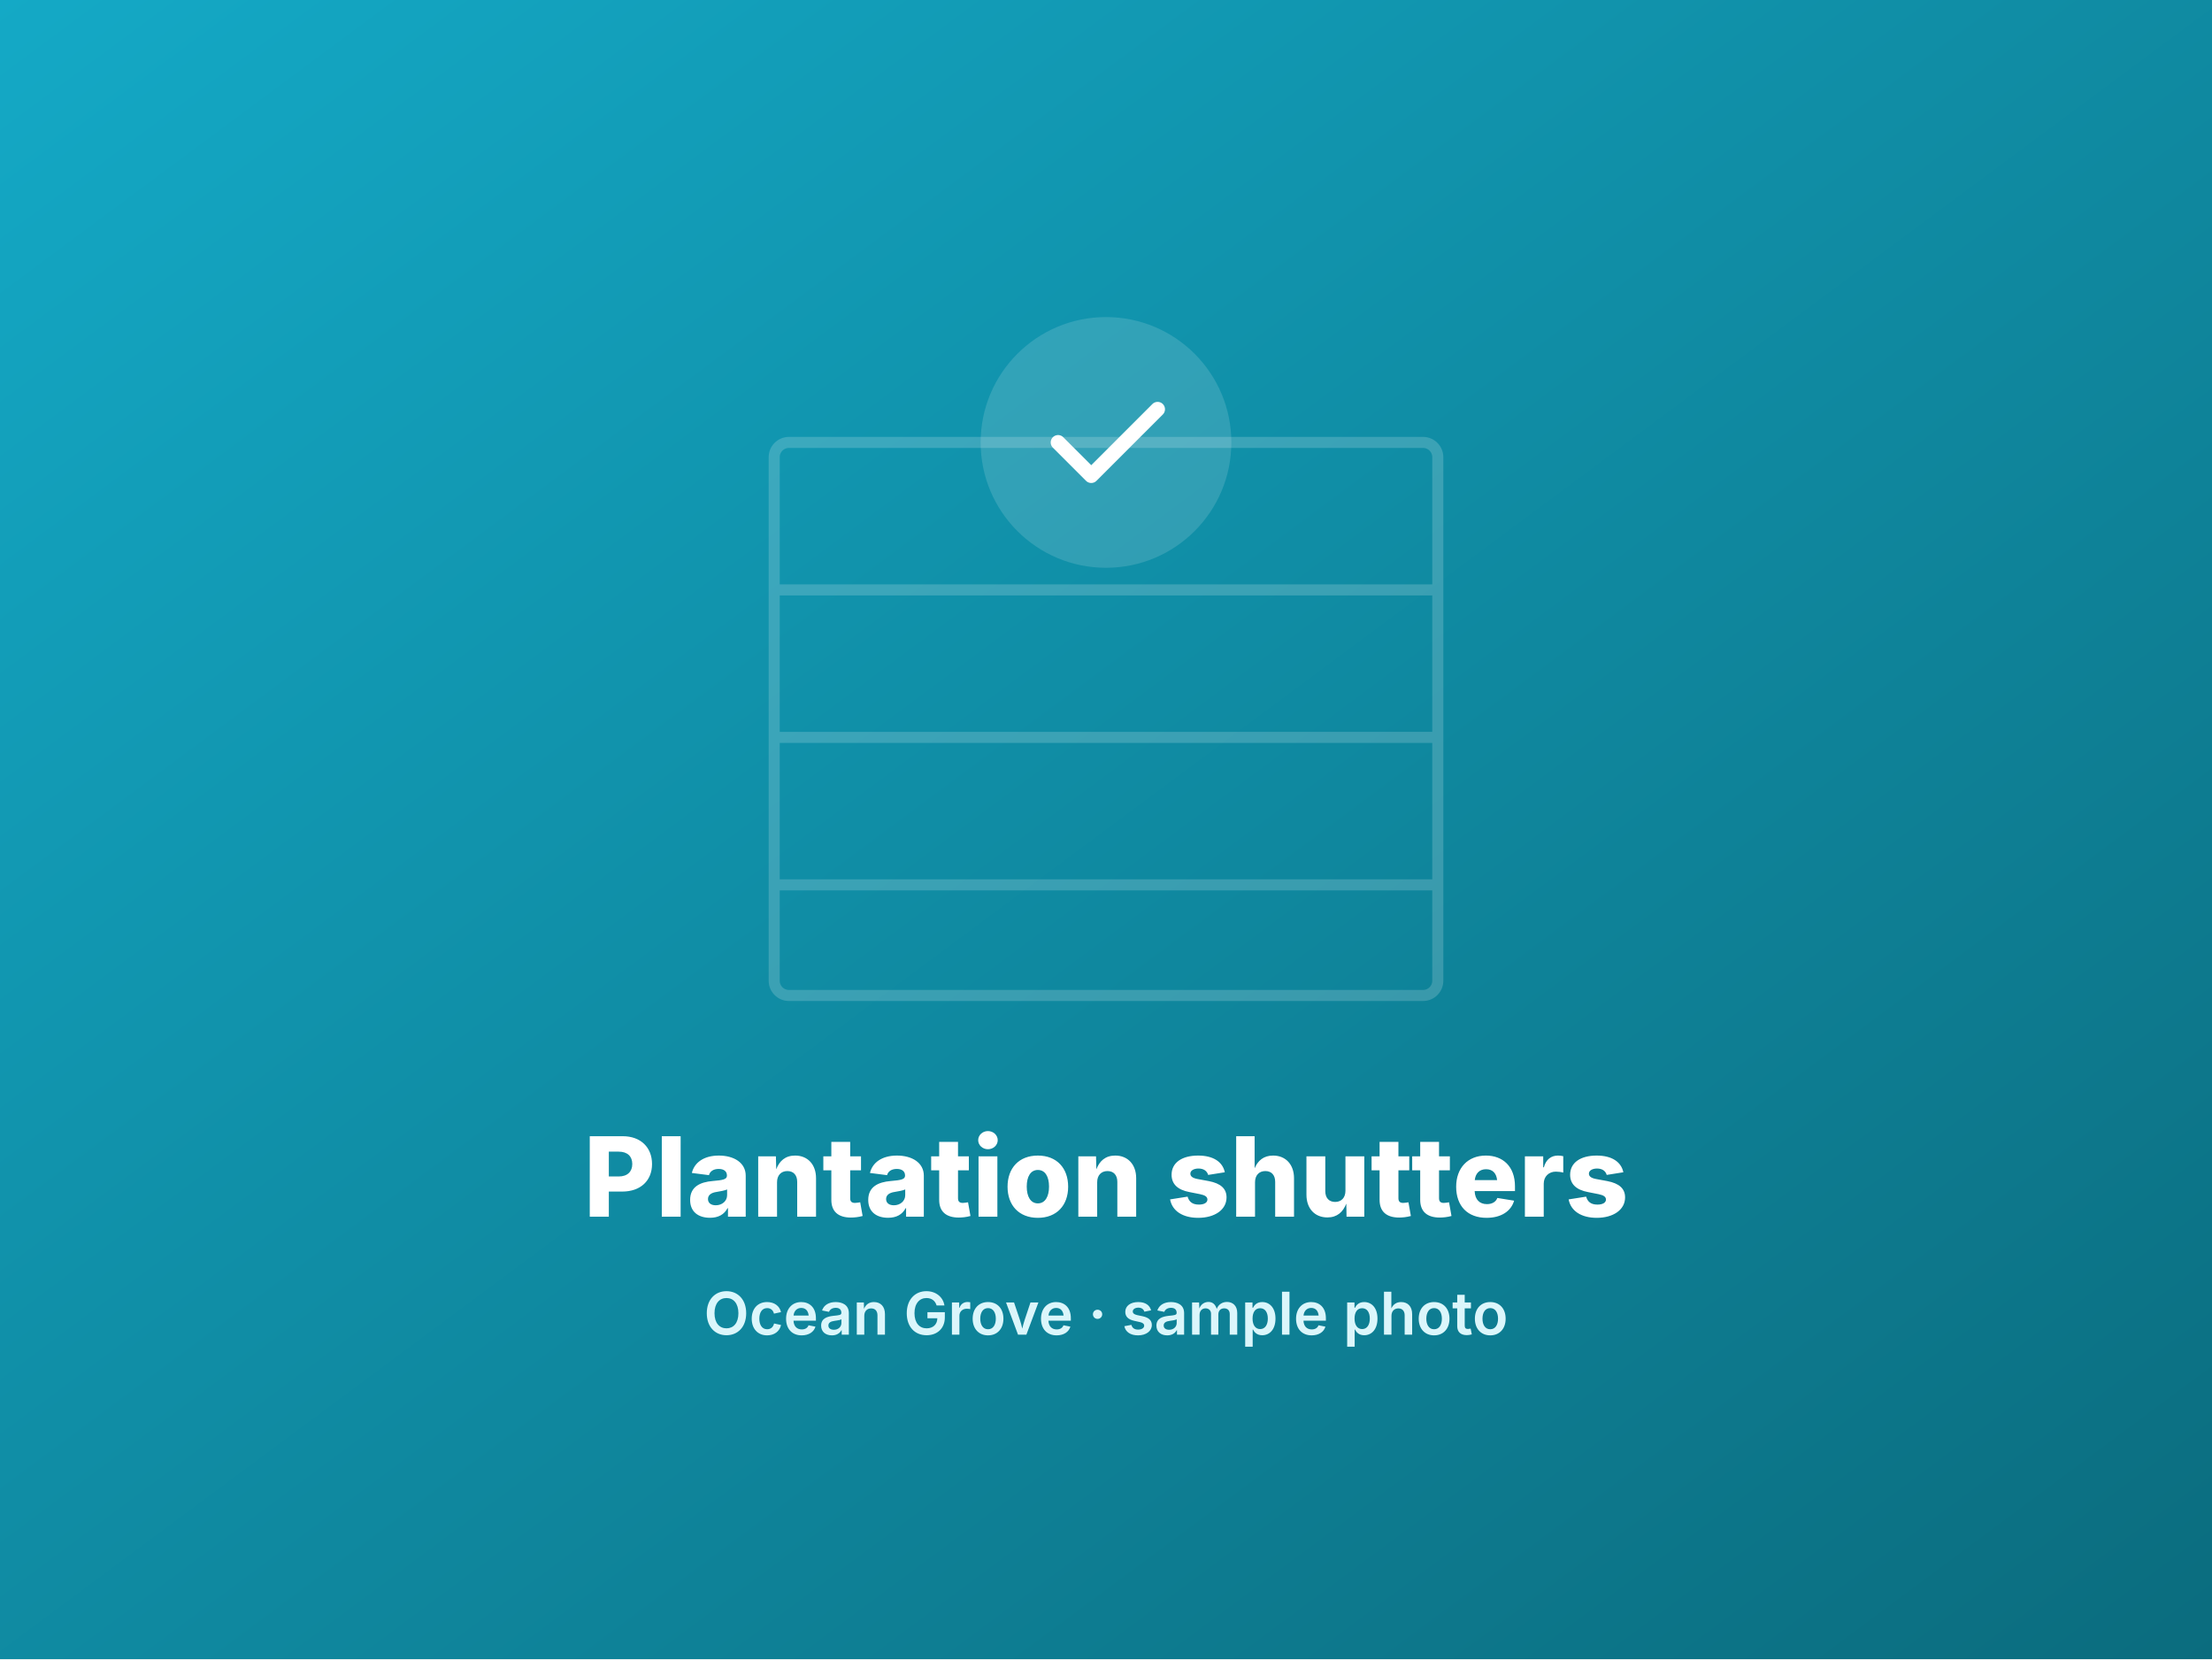
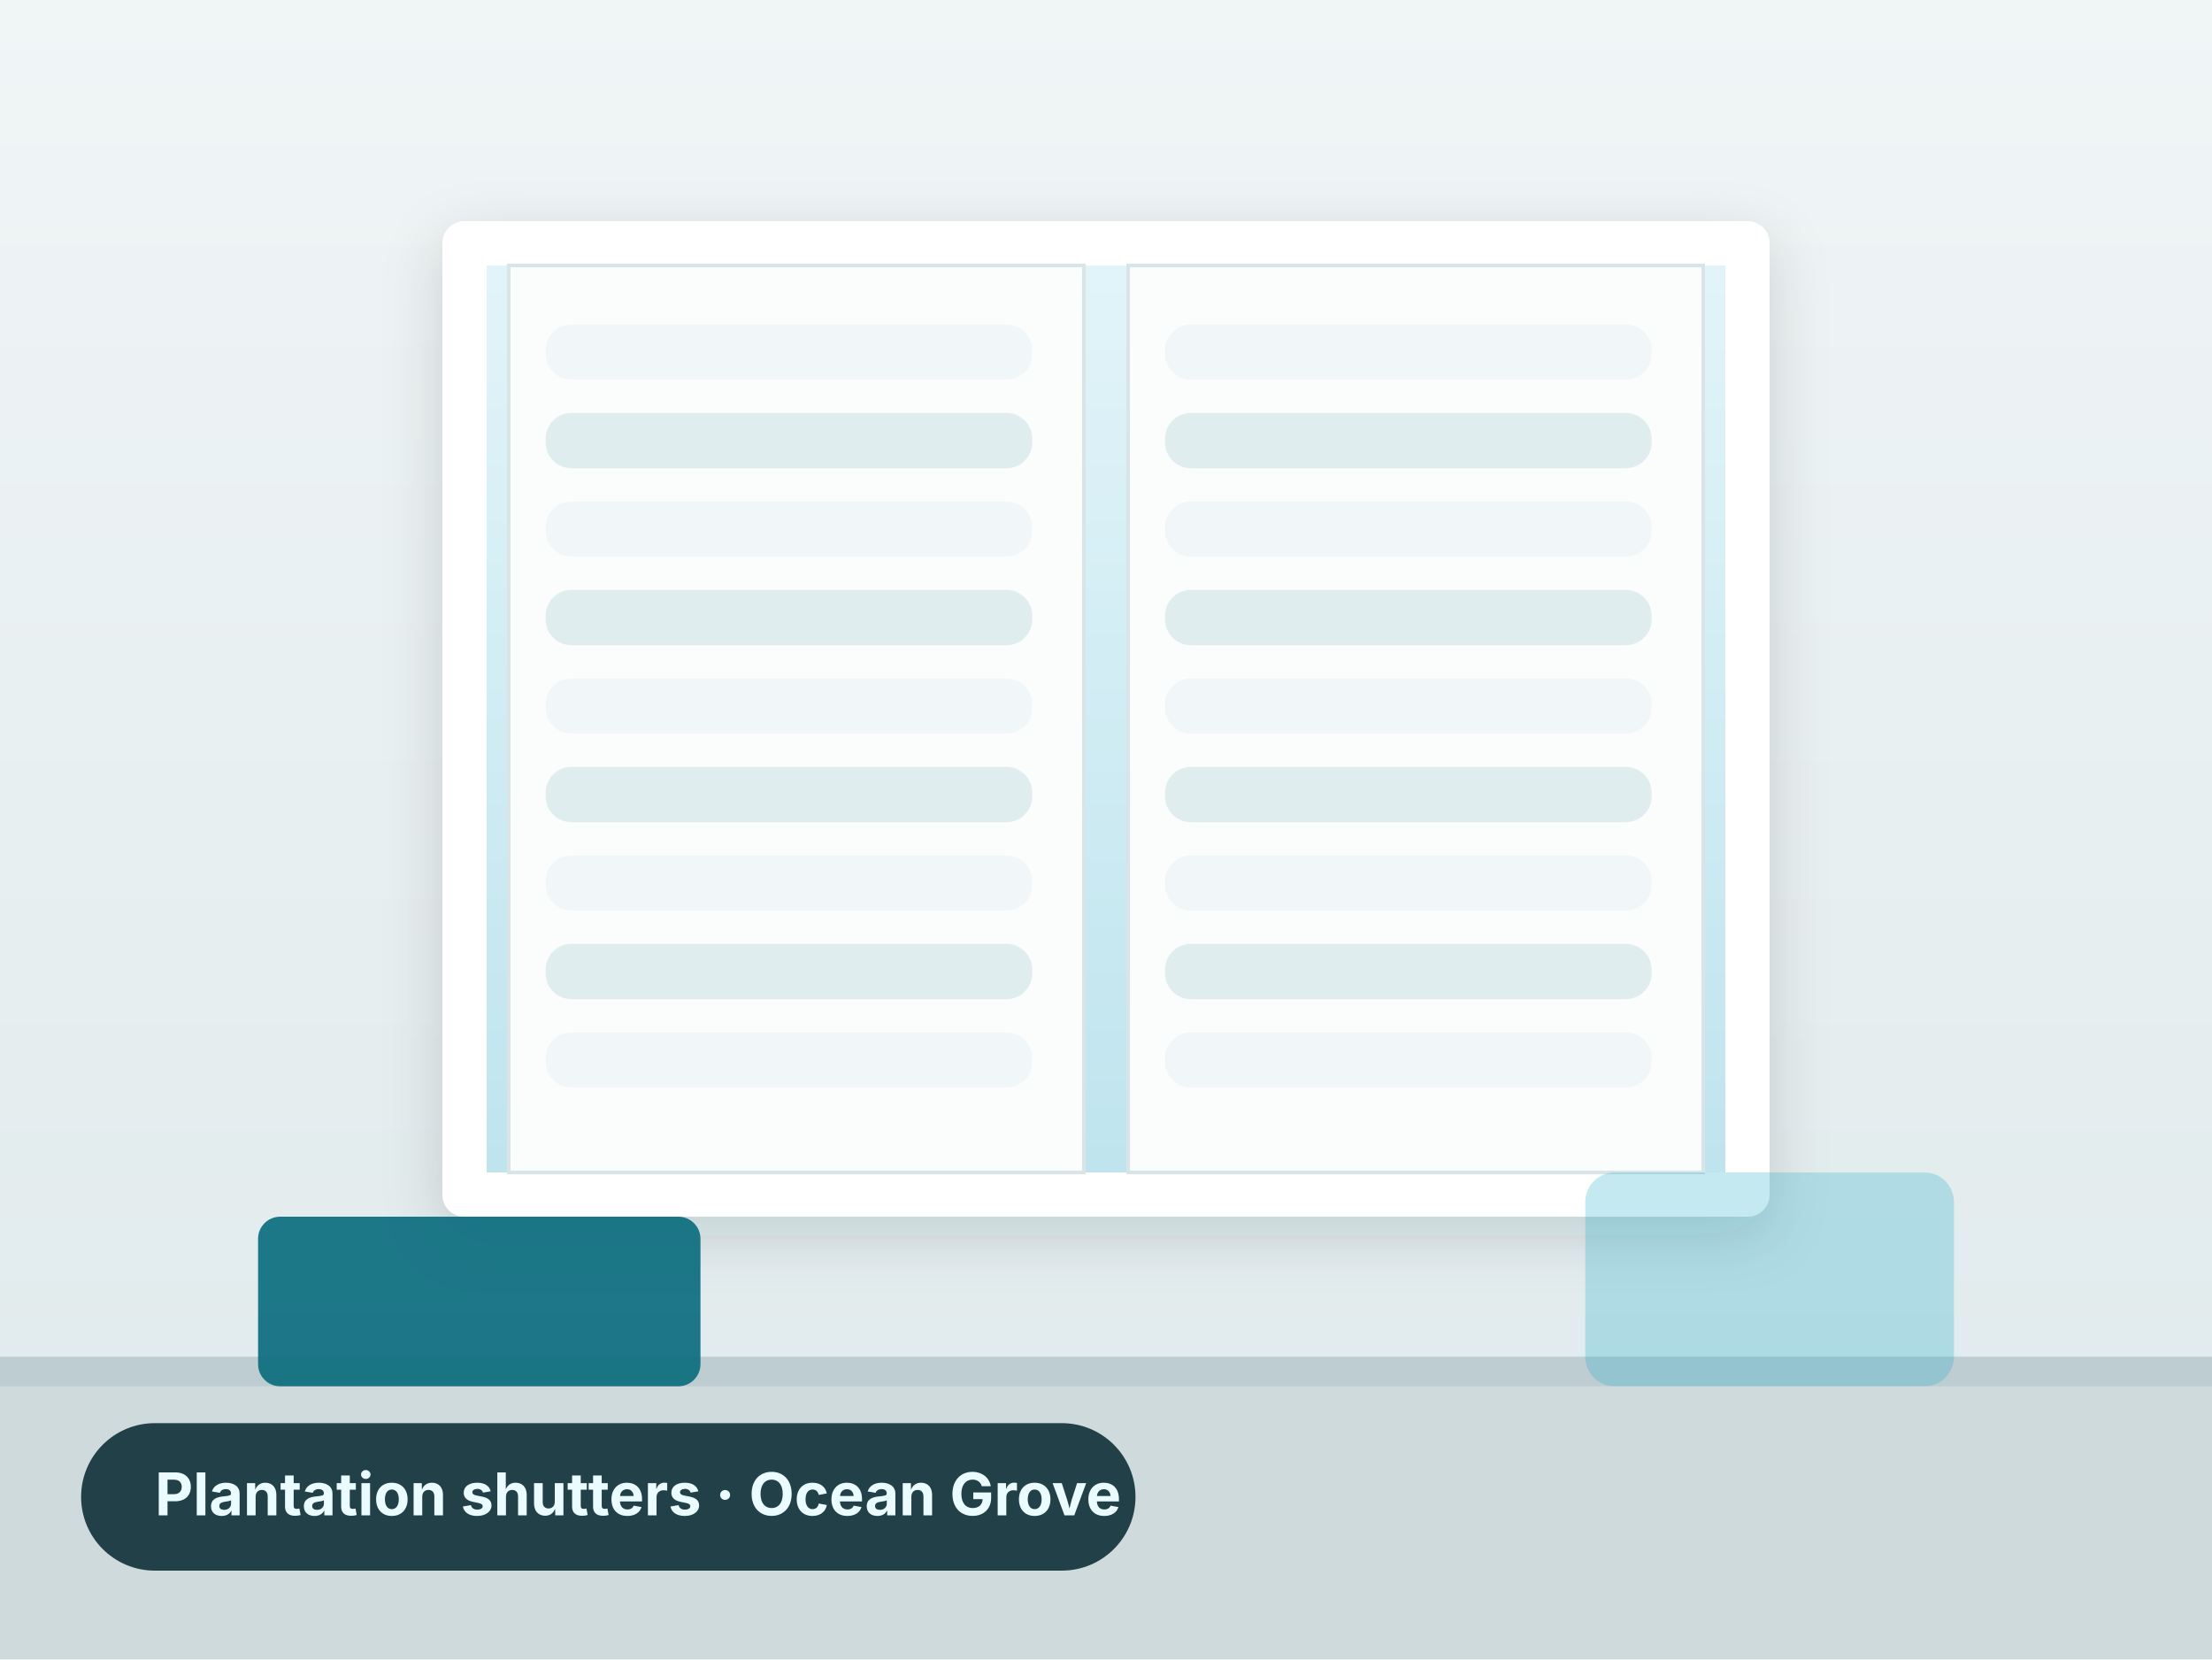
- <svg xmlns="http://www.w3.org/2000/svg" viewBox="0 0 600 450" width="600" height="450" role="img" aria-label="Plantation shutters in Ocean Grove — sample photo">
+ <svg xmlns="http://www.w3.org/2000/svg" viewBox="0 0 600 450" width="600" height="450" role="img" aria-label="Plantation shutters installed in Ocean Grove">
  <defs>
-     <linearGradient id="g2" x1="0" y1="0" x2="1" y2="1">
-       <stop offset="0" stop-color="#14A9C6" />
-       <stop offset="1" stop-color="#0B6C7E" />
+     <linearGradient id="wl2" x1="0" y1="0" x2="0" y2="1">
+       <stop offset="0" stop-color="#f0f5f6" />
+       <stop offset="1" stop-color="#dfe9eb" />
    </linearGradient>
+     <linearGradient id="sk2" x1="0" y1="0" x2="0" y2="1">
+       <stop offset="0" stop-color="#e2f4f9" />
+       <stop offset="1" stop-color="#bfe4ee" />
+     </linearGradient>
+     <linearGradient id="fb2" x1="0" y1="0" x2="0" y2="1">
+       <stop offset="0" stop-color="#f6fbfc" />
+       <stop offset="1" stop-color="#dcebee" />
+     </linearGradient>
+     <filter id="ds2" x="-20%" y="-20%" width="140%" height="140%">
+       <feDropShadow dx="0" dy="5" stdDeviation="8" flood-color="#0b2b33" flood-opacity="0.15" />
+     </filter>
  </defs>
-   <rect width="600" height="450" fill="url(#g2)" />
-   <g transform="translate(210,120)" fill="none" stroke="#ffffff" stroke-width="3" opacity="0.18">
-     <rect x="0" y="0" width="180" height="150" rx="4" />
-     <path d="M0 40h180M0 80h180M0 120h180" />
-   </g>
-   <circle cx="300" cy="120" r="34" fill="rgba(255,255,255,.14)" />
-   <path d="M287 120l9 9 18-18" stroke="#fff" stroke-width="4" fill="none" stroke-linecap="round" stroke-linejoin="round" />
-   <text x="300" y="330" text-anchor="middle" font-family="'Bricolage Grotesque',Inter,Arial,sans-serif" font-size="30" font-weight="800" fill="#fff">Plantation shutters</text>
-   <text x="300" y="362" text-anchor="middle" font-family="Inter,Arial,sans-serif" font-size="16" font-weight="600" fill="#dbf6fb">Ocean Grove · sample photo</text>
+   <rect width="600" height="450" fill="url(#wl2)" />
+   <rect x="0" y="368" width="600" height="82" fill="#cfdadd" />
+   <rect x="0" y="368" width="600" height="8" fill="#becdd1" />
+   <rect x="120" y="60" width="360" height="270" rx="6" fill="#ffffff" filter="url(#ds2)" />
+   <rect x="132" y="72" width="336" height="246" fill="url(#sk2)" />
+   <rect x="138" y="72" width="156" height="246" fill="#fbfdfd" stroke="#d8e4e6" />
+   <rect x="148" y="88" width="132" height="15" rx="7" fill="#f1f7f8" />
+   <rect x="148" y="112" width="132" height="15" rx="7" fill="#e0edef" />
+   <rect x="148" y="136" width="132" height="15" rx="7" fill="#f1f7f8" />
+   <rect x="148" y="160" width="132" height="15" rx="7" fill="#e0edef" />
+   <rect x="148" y="184" width="132" height="15" rx="7" fill="#f1f7f8" />
+   <rect x="148" y="208" width="132" height="15" rx="7" fill="#e0edef" />
+   <rect x="148" y="232" width="132" height="15" rx="7" fill="#f1f7f8" />
+   <rect x="148" y="256" width="132" height="15" rx="7" fill="#e0edef" />
+   <rect x="148" y="280" width="132" height="15" rx="7" fill="#f1f7f8" />
+   <rect x="306" y="72" width="156" height="246" fill="#fbfdfd" stroke="#d8e4e6" />
+   <rect x="316" y="88" width="132" height="15" rx="7" fill="#f1f7f8" />
+   <rect x="316" y="112" width="132" height="15" rx="7" fill="#e0edef" />
+   <rect x="316" y="136" width="132" height="15" rx="7" fill="#f1f7f8" />
+   <rect x="316" y="160" width="132" height="15" rx="7" fill="#e0edef" />
+   <rect x="316" y="184" width="132" height="15" rx="7" fill="#f1f7f8" />
+   <rect x="316" y="208" width="132" height="15" rx="7" fill="#e0edef" />
+   <rect x="316" y="232" width="132" height="15" rx="7" fill="#f1f7f8" />
+   <rect x="316" y="256" width="132" height="15" rx="7" fill="#e0edef" />
+   <rect x="316" y="280" width="132" height="15" rx="7" fill="#f1f7f8" />
+   <rect x="70" y="330" width="120" height="46" rx="6" fill="#0B6C7E" opacity="0.92" />
+   <rect x="430" y="318" width="100" height="58" rx="8" fill="#14A9C6" opacity="0.25" />
+   <rect x="22" y="386" width="286" height="40" rx="20" fill="#0B2B33" opacity="0.88" />
+   <text x="42" y="411" font-family="Inter,Arial,sans-serif" font-size="16" font-weight="700" fill="#eafcff">Plantation shutters · Ocean Grove</text>
</svg>
